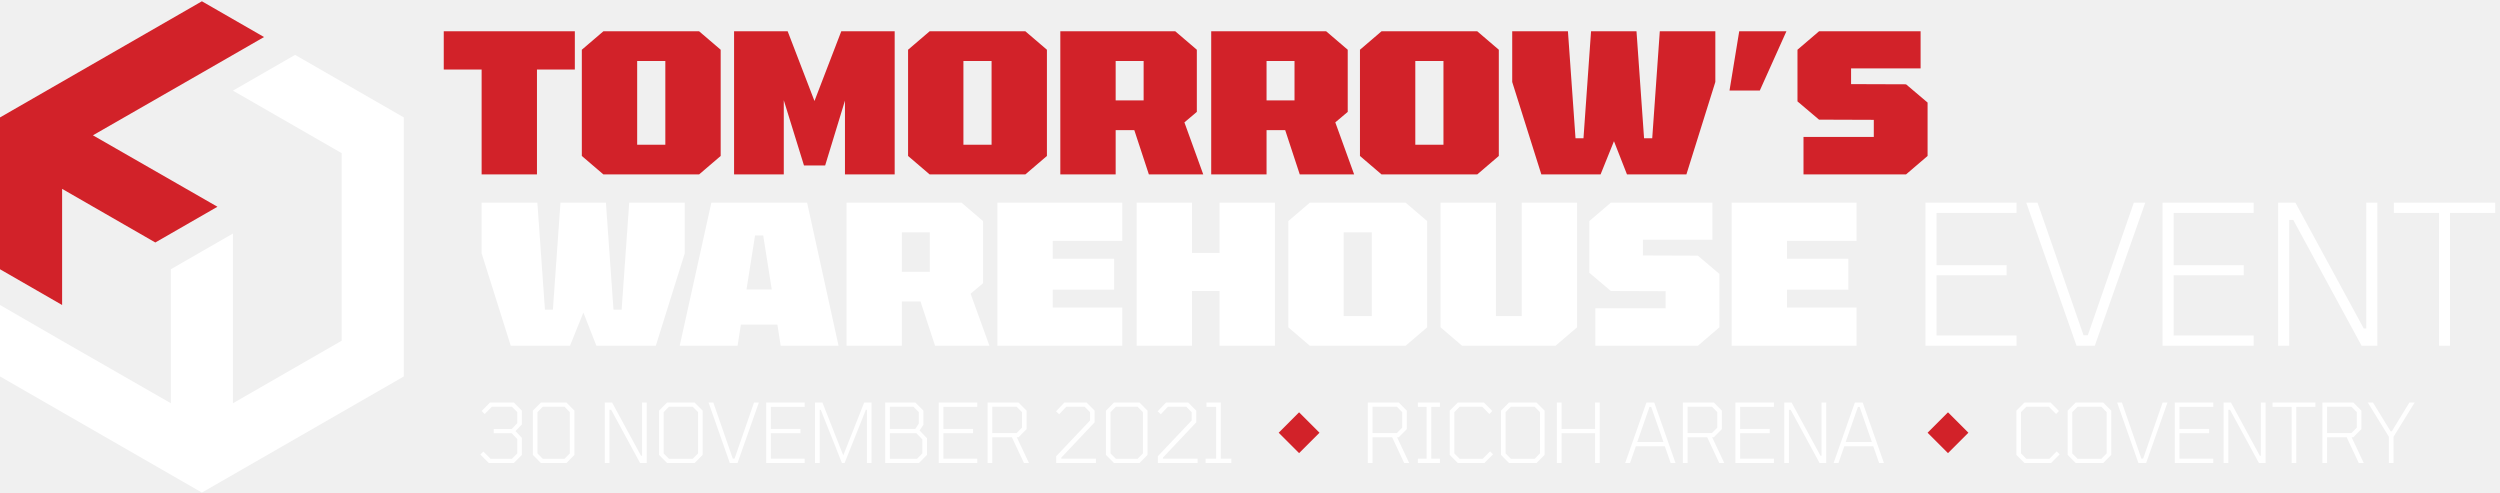
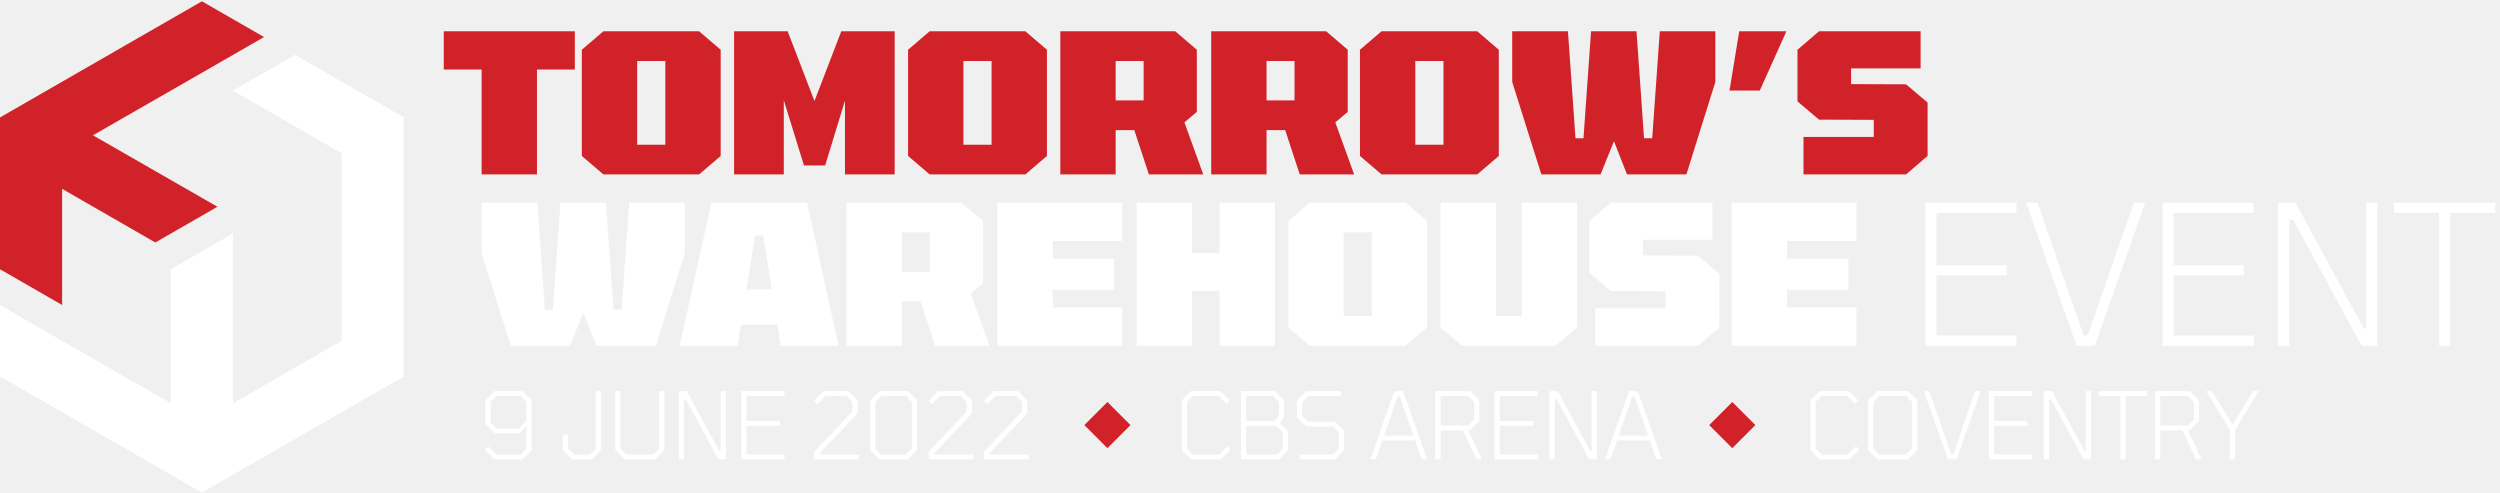
<svg xmlns="http://www.w3.org/2000/svg" width="100%" height="100%" viewBox="0 0 2284 450" version="1.1" xml:space="preserve" style="fill-rule:evenodd;clip-rule:evenodd;stroke-linejoin:round;stroke-miterlimit:2;">
  <g transform="matrix(4.16667,0,0,4.16667,0,0)">
-     <path d="M13.62,41.412L34.054,53.168L47.679,45.332L20.375,29.668L44.269,15.956L57.893,8.12L44.269,0.283L0,25.75L0,59.037L13.62,66.877L13.62,41.412Z" style="fill:rgb(210,34,41);fill-rule:nonzero;" />
-     <path d="M88.539,25.746L64.702,12.035L51.079,19.873L74.918,33.582L74.918,74.709L51.08,88.419L51.08,51.205L37.458,59.038L37.458,88.415L13.593,74.728L0,66.871L0,82.538L44.269,108L88.54,82.542L88.539,25.746Z" style="fill:white;fill-rule:nonzero;" />
-     <path d="M537.19,75.814L537.19,46.689L547.111,46.689L547.111,44.432L524.884,44.432L524.884,46.689L534.806,46.689L534.806,75.814L537.19,75.814ZM501.934,75.814L501.934,48.221L502.828,48.221L517.817,75.814L521.266,75.814L521.266,44.432L518.839,44.432L518.839,72.023L518.284,72.023L503.297,44.432L499.507,44.432L499.507,75.814L501.934,75.814ZM494.143,75.814L494.143,73.557L476.6,73.557L476.6,60.356L491.971,60.356L491.971,58.143L476.6,58.143L476.6,46.689L494.143,46.689L494.143,44.432L474.173,44.432L474.173,75.814L494.143,75.814ZM459.312,75.814L470.383,44.432L467.871,44.432L457.78,73.514L456.843,73.514L446.751,44.432L444.282,44.432L455.31,75.814L459.312,75.814ZM442.153,75.814L442.153,73.557L424.61,73.557L424.61,60.356L439.982,60.356L439.982,58.143L424.61,58.143L424.61,46.689L442.153,46.689L442.153,44.432L422.183,44.432L422.183,75.814L442.153,75.814ZM407.068,75.814L407.068,67.425L391.824,67.425L391.824,63.508L405.279,63.508L405.279,56.737L391.824,56.737L391.824,52.82L407.068,52.82L407.068,44.432L379.689,44.432L379.689,75.814L407.068,75.814ZM372.28,75.814L377.006,71.769L377.006,60.059L372.28,56.057L360.23,56.014L360.23,52.564L375.474,52.564L375.474,44.432L353.204,44.432L348.478,48.477L348.478,59.804L353.204,63.806L365.212,63.849L365.212,67.596L349.798,67.596L349.798,75.814L372.28,75.814ZM341.069,75.814L345.796,71.769L345.796,44.432L333.66,44.432L333.66,69.299L327.997,69.299L327.997,44.432L315.862,44.432L315.862,71.769L320.588,75.814L341.069,75.814ZM294.615,50.946L300.789,50.946L300.789,69.299L294.615,69.299L294.615,50.946ZM308.198,75.814L312.924,71.769L312.924,48.477L308.198,44.432L287.206,44.432L282.479,48.477L282.479,71.769L287.206,75.814L308.198,75.814ZM261.359,75.814L261.359,63.806L267.406,63.806L267.406,75.814L279.542,75.814L279.542,44.432L267.406,44.432L267.406,55.46L261.359,55.46L261.359,44.432L249.225,44.432L249.225,75.814L261.359,75.814ZM246.074,75.814L246.074,67.425L230.83,67.425L230.83,63.508L244.285,63.508L244.285,56.737L230.83,56.737L230.83,52.82L246.074,52.82L246.074,44.432L218.695,44.432L218.695,75.814L246.074,75.814ZM197.746,50.946L203.877,50.946L203.877,59.591L197.746,59.591L197.746,50.946ZM197.746,75.814L197.746,66.105L201.833,66.105L205.027,75.814L216.949,75.814L212.819,64.401L215.544,62.103L215.544,48.477L210.818,44.432L185.61,44.432L185.61,75.814L197.746,75.814ZM165.555,51.627L167.344,51.627L169.217,63.466L163.682,63.466L165.555,51.627ZM161.723,75.814L162.447,71.172L170.452,71.172L171.176,75.814L183.865,75.814L176.967,44.432L155.975,44.432L149.034,75.814L161.723,75.814ZM124.977,75.814L127.915,68.532L130.768,75.814L143.797,75.814L150.142,55.545L150.142,44.432L137.964,44.432L136.303,67.894L134.515,67.894L132.854,44.432L122.891,44.432L121.23,67.894L119.484,67.894L117.824,44.432L105.603,44.432L105.603,55.545L111.99,75.814L124.977,75.814Z" style="fill:white;fill-rule:nonzero;" />
-     <path d="M417.924,38.242L422.65,34.197L422.65,22.488L417.924,18.485L405.874,18.443L405.874,14.995L421.118,14.995L421.118,6.861L398.848,6.861L394.122,10.906L394.122,22.232L398.848,26.235L410.856,26.277L410.856,30.024L395.442,30.024L395.442,38.242L417.924,38.242ZM385.862,19.849L391.695,6.861L381.348,6.861L379.219,19.849L385.862,19.849ZM350.947,38.242L353.885,30.961L356.737,38.242L369.767,38.242L376.111,17.975L376.111,6.861L363.933,6.861L362.273,30.322L360.484,30.322L358.824,6.861L348.86,6.861L347.199,30.322L345.454,30.322L343.793,6.861L331.573,6.861L331.573,17.975L337.96,38.242L350.947,38.242ZM310.325,13.377L316.499,13.377L316.499,31.728L310.325,31.728L310.325,13.377ZM323.908,38.242L328.635,34.197L328.635,10.906L323.908,6.861L302.916,6.861L298.19,10.906L298.19,34.197L302.916,38.242L323.908,38.242ZM277.709,13.377L283.841,13.377L283.841,22.02L277.709,22.02L277.709,13.377ZM277.709,38.242L277.709,28.534L281.797,28.534L284.99,38.242L296.913,38.242L292.783,26.832L295.508,24.531L295.508,10.906L290.781,6.861L265.574,6.861L265.574,38.242L277.709,38.242ZM244.625,13.377L250.756,13.377L250.756,22.02L244.625,22.02L244.625,13.377ZM244.625,38.242L244.625,28.534L248.713,28.534L251.906,38.242L263.828,38.242L259.698,26.832L262.423,24.531L262.423,10.906L257.696,6.861L232.49,6.861L232.49,38.242L244.625,38.242ZM211.242,13.377L217.416,13.377L217.416,31.728L211.242,31.728L211.242,13.377ZM224.825,38.242L229.552,34.197L229.552,10.906L224.825,6.861L203.833,6.861L199.107,10.906L199.107,34.197L203.833,38.242L224.825,38.242ZM171.856,38.242L171.856,21.978L176.285,36.284L180.926,36.284L185.269,22.063L185.269,38.242L196.17,38.242L196.17,6.861L184.46,6.861L178.584,22.147L172.708,6.861L160.956,6.861L160.956,38.242L171.856,38.242ZM139.709,13.377L145.883,13.377L145.883,31.728L139.709,31.728L139.709,13.377ZM153.292,38.242L158.018,34.197L158.018,10.906L153.292,6.861L132.3,6.861L127.573,10.906L127.573,34.197L132.3,38.242L153.292,38.242ZM117.737,38.242L117.737,15.25L126.04,15.25L126.04,6.861L97.299,6.861L97.299,15.25L105.602,15.25L105.602,38.242L117.737,38.242Z" style="fill:rgb(210,34,41);fill-rule:nonzero;" />
-     <path d="M107.174,101.523L105.32,99.67L105.986,99.004L107.57,100.605L112.232,100.605L113.42,99.417L113.42,96.268L112.196,94.989L108.254,94.989L108.254,94.071L112.196,94.071L113.42,92.793L113.42,90.363L112.232,89.176L107.858,89.176L106.274,90.777L105.608,90.111L107.444,88.258L112.664,88.258L114.428,90.039L114.428,93.064L113.024,94.522L114.428,95.997L114.428,99.741L112.664,101.523L107.174,101.523Z" style="fill:white;fill-rule:nonzero;" />
-     <path d="M119.018,100.605L123.77,100.605L124.94,99.417L124.94,90.363L123.77,89.176L119.018,89.176L117.848,90.363L117.848,99.417L119.018,100.605ZM118.604,101.523L116.84,99.741L116.84,90.039L118.604,88.258L124.202,88.258L125.948,90.039L125.948,99.741L124.202,101.523L118.604,101.523Z" style="fill:white;fill-rule:nonzero;" />
-     <path d="M132.607,101.523L132.607,88.258L134.209,88.258L140.545,99.922L140.78,99.922L140.78,88.258L141.805,88.258L141.805,101.523L140.347,101.523L134.012,89.859L133.634,89.859L133.634,101.523L132.607,101.523Z" style="fill:white;fill-rule:nonzero;" />
-     <path d="M146.683,100.605L151.886,100.605L153.055,99.417L153.055,90.363L151.886,89.176L146.683,89.176L145.514,90.363L145.514,99.417L146.683,100.605ZM146.269,101.523L144.506,99.741L144.506,90.039L146.269,88.258L152.3,88.258L154.063,90.039L154.063,99.741L152.3,101.523L146.269,101.523Z" style="fill:white;fill-rule:nonzero;" />
-     <path d="M160.021,101.523L155.36,88.258L156.404,88.258L160.67,100.551L161.066,100.551L165.331,88.258L166.393,88.258L161.714,101.523L160.021,101.523Z" style="fill:white;fill-rule:nonzero;" />
-     <path d="M167.995,101.523L167.995,88.258L176.437,88.258L176.437,89.212L169.021,89.212L169.021,94.054L175.519,94.054L175.519,94.989L169.021,94.989L169.021,100.569L176.437,100.569L176.437,101.523L167.995,101.523Z" style="fill:white;fill-rule:nonzero;" />
-     <path d="M178.705,101.523L178.705,88.258L180.325,88.258L184.897,99.85L189.487,88.258L191.089,88.258L191.089,101.523L190.081,101.523L190.081,89.859L189.847,89.859L185.185,101.523L184.609,101.523L179.965,89.859L179.731,89.859L179.731,101.523L178.705,101.523Z" style="fill:white;fill-rule:nonzero;" />
-     <path d="M195.121,100.605L201.061,100.605L202.231,99.417L202.231,96.34L200.935,94.989L195.121,94.989L195.121,100.605ZM195.121,94.054L200.683,94.054L201.457,92.884L201.457,90.363L200.287,89.176L195.121,89.176L195.121,94.054ZM194.095,101.523L194.095,88.258L200.701,88.258L202.465,90.039L202.465,93.136L201.637,94.396L203.257,96.088L203.257,99.741L201.493,101.523L194.095,101.523Z" style="fill:white;fill-rule:nonzero;" />
-     <path d="M205.831,101.523L205.831,88.258L214.273,88.258L214.273,89.212L206.857,89.212L206.857,94.054L213.355,94.054L213.355,94.989L206.857,94.989L206.857,100.569L214.273,100.569L214.273,101.523L205.831,101.523Z" style="fill:white;fill-rule:nonzero;" />
-     <path d="M217.567,94.953L222.913,94.953L224.083,93.766L224.083,90.363L222.913,89.176L217.567,89.176L217.567,94.953ZM216.541,101.523L216.541,88.258L223.327,88.258L225.091,90.039L225.091,94.09L223.327,95.871L222.949,95.871L225.613,101.523L224.515,101.523L221.869,95.871L217.567,95.871L217.567,101.523L216.541,101.523Z" style="fill:white;fill-rule:nonzero;" />
-     <path d="M231.589,101.523L231.589,100.029L239.005,92.199L239.005,90.363L237.817,89.176L233.803,89.176L232.237,90.831L231.553,90.184L233.389,88.258L238.248,88.258L240.013,90.039L240.013,92.596L232.704,100.335L232.704,100.569L240.301,100.569L240.301,101.523L231.589,101.523Z" style="fill:white;fill-rule:nonzero;" />
-     <path d="M244.675,100.605L249.427,100.605L250.597,99.417L250.597,90.363L249.427,89.176L244.675,89.176L243.505,90.363L243.505,99.417L244.675,100.605ZM244.261,101.523L242.497,99.741L242.497,90.039L244.261,88.258L249.859,88.258L251.605,90.039L251.605,99.741L249.859,101.523L244.261,101.523Z" style="fill:white;fill-rule:nonzero;" />
-     <path d="M253.872,101.523L253.872,100.029L261.288,92.199L261.288,90.363L260.1,89.176L256.086,89.176L254.52,90.831L253.836,90.184L255.672,88.258L260.532,88.258L262.296,90.039L262.296,92.596L254.988,100.335L254.988,100.569L262.584,100.569L262.584,101.523L253.872,101.523Z" style="fill:white;fill-rule:nonzero;" />
-     <path d="M264.348,101.523L264.348,100.569L266.653,100.569L266.653,89.212L264.528,89.212L264.528,88.258L267.678,88.258L267.678,100.569L269.983,100.569L269.983,101.523L264.348,101.523Z" style="fill:white;fill-rule:nonzero;" />
-     <path d="M300.941,94.953L306.286,94.953L307.456,93.766L307.456,90.363L306.286,89.176L300.941,89.176L300.941,94.953ZM299.914,101.523L299.914,88.258L306.701,88.258L308.464,90.039L308.464,94.09L306.701,95.871L306.323,95.871L308.987,101.523L307.889,101.523L305.243,95.871L300.941,95.871L300.941,101.523L299.914,101.523Z" style="fill:white;fill-rule:nonzero;" />
-     <path d="M310.894,101.523L310.894,100.569L312.802,100.569L312.802,89.212L310.894,89.212L310.894,88.258L315.718,88.258L315.718,89.212L313.828,89.212L313.828,100.569L315.718,100.569L315.718,101.523L310.894,101.523Z" style="fill:white;fill-rule:nonzero;" />
-     <path d="M319.643,101.523L317.878,99.741L317.878,90.039L319.643,88.258L325.367,88.258L327.202,90.111L326.573,90.777L324.989,89.176L320.057,89.176L318.886,90.363L318.886,99.417L320.057,100.605L325.096,100.605L326.716,98.968L327.365,99.615L325.475,101.523L319.643,101.523Z" style="fill:white;fill-rule:nonzero;" />
-     <path d="M331.288,100.605L336.49,100.605L337.66,99.417L337.66,90.363L336.49,89.176L331.288,89.176L330.118,90.363L330.118,99.417L331.288,100.605ZM330.874,101.523L329.11,99.741L329.11,90.039L330.874,88.258L336.904,88.258L338.668,90.039L338.668,99.741L336.904,101.523L330.874,101.523Z" style="fill:white;fill-rule:nonzero;" />
-     <path d="M341.368,101.523L341.368,88.258L342.395,88.258L342.395,94.054L349.739,94.054L349.739,88.258L350.765,88.258L350.765,101.523L349.739,101.523L349.739,94.989L342.395,94.989L342.395,101.523L341.368,101.523Z" style="fill:white;fill-rule:nonzero;" />
-     <path d="M358.991,96.915L364.733,96.915L362.05,89.23L361.672,89.23L358.991,96.915ZM356.344,101.523L361.006,88.258L362.716,88.258L367.378,101.523L366.317,101.523L365.038,97.852L358.685,97.852L357.407,101.523L356.344,101.523Z" style="fill:white;fill-rule:nonzero;" />
-     <path d="M370.024,94.953L375.369,94.953L376.539,93.766L376.539,90.363L375.369,89.176L370.024,89.176L370.024,94.953ZM368.997,101.523L368.997,88.258L375.784,88.258L377.547,90.039L377.547,94.09L375.784,95.871L375.406,95.871L378.07,101.523L376.972,101.523L374.326,95.871L370.024,95.871L370.024,101.523L368.997,101.523Z" style="fill:white;fill-rule:nonzero;" />
-     <path d="M380.518,101.523L380.518,88.258L388.96,88.258L388.96,89.212L381.544,89.212L381.544,94.054L388.042,94.054L388.042,94.989L381.544,94.989L381.544,100.569L388.96,100.569L388.96,101.523L380.518,101.523Z" style="fill:white;fill-rule:nonzero;" />
-     <path d="M391.227,101.523L391.227,88.258L392.829,88.258L399.165,99.922L399.399,99.922L399.399,88.258L400.425,88.258L400.425,101.523L398.967,101.523L392.631,89.859L392.253,89.859L392.253,101.523L391.227,101.523Z" style="fill:white;fill-rule:nonzero;" />
-     <path d="M404.692,96.915L410.434,96.915L407.751,89.23L407.373,89.23L404.692,96.915ZM402.045,101.523L406.707,88.258L408.417,88.258L413.079,101.523L412.018,101.523L410.74,97.852L404.386,97.852L403.108,101.523L402.045,101.523Z" style="fill:white;fill-rule:nonzero;" />
-     <path d="M443.894,101.523L442.129,99.741L442.129,90.039L443.894,88.258L449.618,88.258L451.453,90.111L450.824,90.777L449.24,89.176L444.308,89.176L443.137,90.363L443.137,99.417L444.308,100.605L449.347,100.605L450.967,98.968L451.616,99.615L449.726,101.523L443.894,101.523Z" style="fill:white;fill-rule:nonzero;" />
-     <path d="M455.54,100.605L460.742,100.605L461.911,99.417L461.911,90.363L460.742,89.176L455.54,89.176L454.369,90.363L454.369,99.417L455.54,100.605ZM455.126,101.523L453.362,99.741L453.362,90.039L455.126,88.258L461.156,88.258L462.92,90.039L462.92,99.741L461.156,101.523L455.126,101.523Z" style="fill:white;fill-rule:nonzero;" />
-     <path d="M468.877,101.523L464.215,88.258L465.259,88.258L469.526,100.551L469.921,100.551L474.188,88.258L475.249,88.258L470.57,101.523L468.877,101.523Z" style="fill:white;fill-rule:nonzero;" />
-     <path d="M476.852,101.523L476.852,88.258L485.294,88.258L485.294,89.212L477.878,89.212L477.878,94.054L484.376,94.054L484.376,94.989L477.878,94.989L477.878,100.569L485.294,100.569L485.294,101.523L476.852,101.523Z" style="fill:white;fill-rule:nonzero;" />
-     <path d="M487.561,101.523L487.561,88.258L489.163,88.258L495.499,99.922L495.733,99.922L495.733,88.258L496.759,88.258L496.759,101.523L495.301,101.523L488.965,89.859L488.587,89.859L488.587,101.523L487.561,101.523Z" style="fill:white;fill-rule:nonzero;" />
-     <path d="M502.484,101.523L502.484,89.212L498.289,89.212L498.289,88.258L507.686,88.258L507.686,89.212L503.492,89.212L503.492,101.523L502.484,101.523Z" style="fill:white;fill-rule:nonzero;" />
-     <path d="M510.242,94.953L515.586,94.953L516.757,93.766L516.757,90.363L515.586,89.176L510.242,89.176L510.242,94.953ZM509.215,101.523L509.215,88.258L516,88.258L517.765,90.039L517.765,94.09L516,95.871L515.623,95.871L518.287,101.523L517.19,101.523L514.543,95.871L510.242,95.871L510.242,101.523L509.215,101.523Z" style="fill:white;fill-rule:nonzero;" />
-     <path d="M523.794,101.523L523.794,95.764L519.169,88.258L520.304,88.258L524.172,94.558L524.444,94.558L528.295,88.258L529.448,88.258L524.822,95.764L524.822,101.523L523.794,101.523Z" style="fill:white;fill-rule:nonzero;" />
-     <path d="M280.367,94.882L284.841,90.407L289.316,94.882L284.841,99.356L280.367,94.882Z" style="fill:rgb(210,34,41);fill-rule:nonzero;" />
-     <path d="M422.65,94.882L427.124,90.407L431.599,94.882L427.124,99.356L422.65,94.882Z" style="fill:rgb(210,34,41);fill-rule:nonzero;" />
+     <path d="M44.27,0.284L0,25.749L0,59.037L13.621,66.877L13.621,41.411L34.054,53.167L47.678,45.331L20.376,29.667L44.27,15.956L57.894,8.121L44.27,0.284Z" style="fill:rgb(210,34,41);fill-rule:nonzero;" />
+     <path d="M51.08,19.873L74.914,33.58L88.54,25.746L64.702,12.037L51.08,19.873ZM74.918,33.583L74.918,74.71L51.081,88.42L51.081,51.206L37.459,59.039L37.459,88.416L13.593,74.728L0,66.872L0,82.539L44.27,108L88.542,82.543L88.54,25.746L74.918,33.583Z" style="fill:white;fill-rule:nonzero;" />
+     <path d="M524.884,44.432L524.884,46.689L534.806,46.689L534.806,75.813L537.19,75.813L537.19,46.689L547.111,46.689L547.111,44.432L524.884,44.432ZM518.838,44.432L518.838,72.024L518.284,72.024L503.297,44.432L499.507,44.432L499.507,75.813L501.934,75.813L501.934,48.222L502.829,48.222L517.815,75.813L521.265,75.813L521.265,44.432L518.838,44.432ZM474.173,44.432L474.173,75.813L494.143,75.813L494.143,73.557L476.599,73.557L476.599,60.358L491.971,60.358L491.971,58.143L476.599,58.143L476.599,46.689L494.143,46.689L494.143,44.432L474.173,44.432ZM467.871,44.432L457.779,73.515L456.842,73.515L446.751,44.432L444.282,44.432L455.31,75.813L459.312,75.813L470.383,44.432L467.871,44.432ZM422.183,44.432L422.183,75.813L442.152,75.813L442.152,73.557L424.61,73.557L424.61,60.358L439.982,60.358L439.982,58.143L424.61,58.143L424.61,46.689L442.152,46.689L442.152,44.432L422.183,44.432ZM379.688,44.432L379.688,75.813L407.067,75.813L407.067,67.425L391.824,67.425L391.824,63.508L405.279,63.508L405.279,56.738L391.824,56.738L391.824,52.821L407.067,52.821L407.067,44.432L379.688,44.432ZM353.204,44.432L348.478,48.478L348.478,59.804L353.204,63.806L365.211,63.849L365.211,67.595L349.798,67.595L349.798,75.813L372.28,75.813L377.006,71.769L377.006,60.059L372.28,56.056L360.23,56.014L360.23,52.565L375.473,52.565L375.473,44.432L353.204,44.432ZM333.66,44.432L333.66,69.299L327.997,69.299L327.997,44.432L315.862,44.432L315.862,71.769L320.589,75.813L341.069,75.813L345.796,71.769L345.796,44.432L333.66,44.432ZM287.206,44.432L282.479,48.478L282.479,71.769L287.206,75.813L308.197,75.813L312.924,71.769L312.924,48.478L308.197,44.432L287.206,44.432ZM294.615,50.947L300.789,50.947L300.789,69.299L294.615,69.299L294.615,50.947ZM267.406,44.432L267.406,55.461L261.359,55.461L261.359,44.432L249.224,44.432L249.224,75.813L261.359,75.813L261.359,63.806L267.406,63.806L267.406,75.813L279.541,75.813L279.541,44.432L267.406,44.432ZM218.695,44.432L218.695,75.813L246.074,75.813L246.074,67.425L230.83,67.425L230.83,63.508L244.285,63.508L244.285,56.738L230.83,56.738L230.83,52.821L246.074,52.821L246.074,44.432L218.695,44.432ZM185.61,44.432L185.61,75.813L197.746,75.813L197.746,66.106L201.834,66.106L205.027,75.813L216.949,75.813L212.819,64.402L215.544,62.103L215.544,48.478L210.817,44.432L185.61,44.432ZM197.746,50.947L203.877,50.947L203.877,59.591L197.746,59.591L197.746,50.947ZM155.975,44.432L149.034,75.813L161.723,75.813L162.447,71.173L170.452,71.173L171.176,75.813L183.864,75.813L176.967,44.432L155.975,44.432ZM165.555,51.628L167.344,51.628L169.217,63.465L163.682,63.465L165.555,51.628ZM137.963,44.432L136.303,67.894L134.514,67.894L132.854,44.432L122.89,44.432L121.23,67.894L119.484,67.894L117.823,44.432L105.603,44.432L105.603,55.545L111.99,75.813L124.977,75.813L127.915,68.532L130.768,75.813L143.797,75.813L150.141,55.545L150.141,44.432L137.963,44.432Z" style="fill:white;fill-rule:nonzero;" />
+     <path d="M117.738,38.243L117.738,15.25L126.04,15.25L126.04,6.862L97.299,6.862L97.299,15.25L105.603,15.25L105.603,38.243L117.738,38.243ZM153.292,38.243L158.018,34.198L158.018,10.907L153.292,6.862L132.299,6.862L127.574,10.907L127.574,34.198L132.299,38.243L153.292,38.243ZM139.708,13.376L145.883,13.376L145.883,31.728L139.708,31.728L139.708,13.376ZM171.857,38.243L171.857,21.977L176.284,36.284L180.926,36.284L185.27,22.063L185.27,38.243L196.169,38.243L196.169,6.862L184.461,6.862L178.585,22.148L172.708,6.862L160.957,6.862L160.957,38.243L171.857,38.243ZM224.826,38.243L229.552,34.198L229.552,10.907L224.826,6.862L203.833,6.862L199.108,10.907L199.108,34.198L203.833,38.243L224.826,38.243ZM211.242,13.376L217.417,13.376L217.417,31.728L211.242,31.728L211.242,13.376ZM244.625,38.243L244.625,28.535L248.712,28.535L251.906,38.243L263.828,38.243L259.698,26.832L262.423,24.532L262.423,10.907L257.696,6.862L232.49,6.862L232.49,38.243L244.625,38.243ZM244.625,13.376L250.757,13.376L250.757,22.02L244.625,22.02L244.625,13.376ZM277.71,38.243L277.71,28.535L281.797,28.535L284.991,38.243L296.913,38.243L292.783,26.832L295.508,24.532L295.508,10.907L290.781,6.862L265.574,6.862L265.574,38.243L277.71,38.243ZM277.71,13.376L283.841,13.376L283.841,22.02L277.71,22.02L277.71,13.376ZM323.909,38.243L328.634,34.198L328.634,10.907L323.909,6.862L302.917,6.862L298.19,10.907L298.19,34.198L302.917,38.243L323.909,38.243ZM310.326,13.376L316.499,13.376L316.499,31.728L310.326,31.728L310.326,13.376ZM350.947,38.243L353.884,30.962L356.737,38.243L369.767,38.243L376.111,17.975L376.111,6.862L363.934,6.862L362.272,30.323L360.484,30.323L358.823,6.862L348.861,6.862L347.199,30.323L345.453,30.323L343.793,6.862L331.573,6.862L331.573,17.975L337.96,38.243L350.947,38.243ZM385.861,19.848L391.695,6.862L381.348,6.862L379.219,19.848L385.861,19.848ZM417.924,38.243L422.65,34.198L422.65,22.488L417.924,18.486L405.874,18.443L405.874,14.994L421.117,14.994L421.117,6.862L398.848,6.862L394.122,10.907L394.122,22.233L398.848,26.235L410.855,26.278L410.855,30.025L395.441,30.025L395.441,38.243L417.924,38.243Z" style="fill:rgb(210,34,41);fill-rule:nonzero;" />
+     <path d="M108.902,93.96L113.795,93.96L115.439,92.214L115.439,88.134L114.12,86.794L108.902,86.794L107.563,88.134L107.583,92.62L108.902,93.96ZM108.375,100.719L106.304,98.629L107.055,97.878L108.841,99.685L114.12,99.685L115.439,98.345L115.439,93.412L113.937,94.995L108.415,94.995L106.426,93.006L106.426,87.769L108.415,85.759L114.607,85.759L116.596,87.769L116.596,98.71L114.607,100.719L108.375,100.719Z" style="fill:white;fill-rule:nonzero;" />
+     <path d="M125.386,100.719L123.396,98.71L123.396,95.3L124.533,95.3L124.553,98.345L125.873,99.685L129.304,99.685L130.623,98.345L130.623,85.759L131.78,85.759L131.78,98.71L129.791,100.719L125.386,100.719Z" style="fill:white;fill-rule:nonzero;" />
+     <path d="M136.896,100.719L134.906,98.71L134.906,85.759L136.043,85.759L136.043,98.345L137.363,99.685L143.189,99.685L144.508,98.345L144.508,85.759L145.666,85.759L145.666,98.71L143.676,100.719L136.896,100.719Z" style="fill:white;fill-rule:nonzero;" />
+     <path d="M148.791,100.719L148.791,85.759L150.598,85.759L157.744,98.913L158.007,98.913L158.007,85.759L159.165,85.759L159.165,100.719L157.52,100.719L150.375,87.565L149.948,87.565L149.948,100.719L148.791,100.719Z" style="fill:white;fill-rule:nonzero;" />
+     <path d="M162.514,100.719L162.514,85.759L172.035,85.759L172.035,86.835L163.671,86.835L163.671,92.295L171,92.295L171,93.351L163.671,93.351L163.671,99.644L172.035,99.644L172.035,100.719L162.514,100.719Z" style="fill:white;fill-rule:nonzero;" />
+     <path d="M178.53,100.719L178.53,99.035L186.894,90.204L186.894,88.134L185.554,86.794L181.027,86.794L179.261,88.661L178.489,87.931L180.56,85.759L186.041,85.759L188.03,87.769L188.03,90.651L179.789,99.38L179.789,99.644L188.355,99.644L188.355,100.719L178.53,100.719Z" style="fill:white;fill-rule:nonzero;" />
+     <path d="M193.268,99.685L198.627,99.685L199.947,98.345L199.947,88.134L198.627,86.794L193.268,86.794L191.948,88.134L191.948,98.345L193.268,99.685ZM192.801,100.719L190.812,98.71L190.812,87.769L192.801,85.759L199.114,85.759L201.084,87.769L201.084,98.71L199.114,100.719L192.801,100.719Z" style="fill:white;fill-rule:nonzero;" />
+     <path d="M203.621,100.719L203.621,99.035L211.984,90.204L211.984,88.134L210.644,86.794L206.117,86.794L204.351,88.661L203.58,87.931L205.65,85.759L211.131,85.759L213.121,87.769L213.121,90.651L204.879,99.38L204.879,99.644L213.446,99.644L213.446,100.719L203.621,100.719Z" style="fill:white;fill-rule:nonzero;" />
+     <path d="M215.74,100.719L215.74,99.035L224.103,90.204L224.103,88.134L222.763,86.794L218.236,86.794L216.47,88.661L215.699,87.931L217.77,85.759L223.251,85.759L225.24,87.769L225.24,90.651L216.998,99.38L216.998,99.644L225.565,99.644L225.565,100.719L215.74,100.719Z" style="fill:white;fill-rule:nonzero;" />
+     <path d="M261.129,100.719L259.139,98.71L259.139,87.769L261.129,85.759L267.584,85.759L269.655,87.85L268.944,88.601L267.158,86.794L261.596,86.794L260.276,88.134L260.276,98.345L261.596,99.685L267.28,99.685L269.106,97.837L269.837,98.568L267.706,100.719L261.129,100.719Z" style="fill:white;fill-rule:nonzero;" />
+     <path d="M273.268,99.685L279.967,99.685L281.287,98.345L281.287,94.873L279.825,93.351L273.268,93.351L273.268,99.685ZM273.268,92.295L279.541,92.295L280.414,90.976L280.414,88.134L279.094,86.794L273.268,86.794L273.268,92.295ZM272.111,100.719L272.111,85.759L279.561,85.759L281.55,87.769L281.55,91.26L280.617,92.681L282.444,94.589L282.444,98.71L280.455,100.719L272.111,100.719Z" style="fill:white;fill-rule:nonzero;" />
+     <path d="M284.941,100.719L284.941,99.644L292.249,99.644L293.568,98.304L293.568,94.853L292.249,93.514L286.362,93.514L284.373,91.523L284.373,87.769L286.362,85.759L293.974,85.759L293.974,86.835L286.849,86.835L285.529,88.175L285.529,91.138L286.849,92.478L292.736,92.478L294.725,94.487L294.725,98.71L292.736,100.719L284.941,100.719Z" style="fill:white;fill-rule:nonzero;" />
+     <path d="M303.454,95.522L309.929,95.522L306.905,86.855L306.478,86.855L303.454,95.522ZM300.469,100.719L305.727,85.759L307.656,85.759L312.914,100.719L311.715,100.719L310.275,96.578L303.109,96.578L301.668,100.719L300.469,100.719Z" style="fill:white;fill-rule:nonzero;" />
+     <path d="M315.877,93.311L321.907,93.311L323.226,91.971L323.226,88.134L321.907,86.794L315.877,86.794L315.877,93.311ZM314.72,100.719L314.72,85.759L322.374,85.759L324.363,87.769L324.363,92.336L322.374,94.346L321.947,94.346L324.952,100.719L323.713,100.719L320.729,94.346L315.877,94.346L315.877,100.719L314.72,100.719Z" style="fill:white;fill-rule:nonzero;" />
+     <path d="M327.692,100.719L327.692,85.759L337.212,85.759L337.212,86.835L328.849,86.835L328.849,92.295L336.177,92.295L336.177,93.351L328.849,93.351L328.849,99.644L337.212,99.644L337.212,100.719L327.692,100.719Z" style="fill:white;fill-rule:nonzero;" />
+     <path d="M339.75,100.719L339.75,85.759L341.556,85.759L348.702,98.913L348.966,98.913L348.966,85.759L350.123,85.759L350.123,100.719L348.479,100.719L341.334,87.565L340.907,87.565L340.907,100.719L339.75,100.719Z" style="fill:white;fill-rule:nonzero;" />
+     <path d="M354.914,95.522L361.389,95.522L358.365,86.855L357.938,86.855L354.914,95.522ZM351.929,100.719L357.187,85.759L359.116,85.759L364.374,100.719L363.175,100.719L361.735,96.578L354.569,96.578L353.127,100.719L351.929,100.719Z" style="fill:white;fill-rule:nonzero;" />
+     <path d="M398.963,100.719L396.974,98.71L396.974,87.769L398.963,85.759L405.418,85.759L407.489,87.85L406.779,88.601L404.993,86.794L399.43,86.794L398.111,88.134L398.111,98.345L399.43,99.685L405.114,99.685L406.941,97.837L407.671,98.568L405.541,100.719L398.963,100.719Z" style="fill:white;fill-rule:nonzero;" />
+     <path d="M412.077,99.685L417.943,99.685L419.263,98.345L419.263,88.134L417.943,86.794L412.077,86.794L410.757,88.134L410.757,98.345L412.077,99.685ZM411.61,100.719L409.621,98.71L409.621,87.769L411.61,85.759L418.41,85.759L420.4,87.769L420.4,98.71L418.41,100.719L411.61,100.719Z" style="fill:white;fill-rule:nonzero;" />
+     <path d="M427.098,100.719L421.84,85.759L423.018,85.759L427.83,99.623L428.276,99.623L433.086,85.759L434.285,85.759L429.006,100.719L427.098,100.719Z" style="fill:white;fill-rule:nonzero;" />
+     <path d="M436.071,100.719L436.071,85.759L445.591,85.759L445.591,86.835L437.228,86.835L437.228,92.295L444.556,92.295L444.556,93.351L437.228,93.351L437.228,99.644L445.591,99.644L445.591,100.719L436.071,100.719Z" style="fill:white;fill-rule:nonzero;" />
+     <path d="M448.129,100.719L448.129,85.759L449.936,85.759L457.082,98.913L457.346,98.913L457.346,85.759L458.502,85.759L458.502,100.719L456.859,100.719L449.713,87.565L449.287,87.565L449.287,100.719L448.129,100.719Z" style="fill:white;fill-rule:nonzero;" />
+     <path d="M464.938,100.719L464.938,86.835L460.208,86.835L460.208,85.759L470.804,85.759L470.804,86.835L466.075,86.835L466.075,100.719L464.938,100.719Z" style="fill:white;fill-rule:nonzero;" />
+     <path d="M473.667,93.311L479.696,93.311L481.015,91.971L481.015,88.134L479.696,86.794L473.667,86.794L473.667,93.311ZM472.509,100.719L472.509,85.759L480.163,85.759L482.152,87.769L482.152,92.336L480.163,94.346L479.736,94.346L482.741,100.719L481.502,100.719L478.518,94.346L473.667,94.346L473.667,100.719L472.509,100.719Z" style="fill:white;fill-rule:nonzero;" />
+     <path d="M488.932,100.719L488.932,94.224L483.714,85.759L484.994,85.759L489.358,92.863L489.663,92.863L494.006,85.759L495.306,85.759L490.089,94.224L490.089,100.719L488.932,100.719Z" style="fill:white;fill-rule:nonzero;" />
+     <path d="M237.757,93.208L242.818,88.147L247.878,93.208L242.818,98.269L237.757,93.208Z" style="fill:rgb(210,34,41);fill-rule:nonzero;" />
+     <path d="M374.767,93.208L379.828,88.147L384.889,93.208L379.828,98.269L374.767,93.208Z" style="fill:rgb(210,34,41);fill-rule:nonzero;" />
  </g>
</svg>
